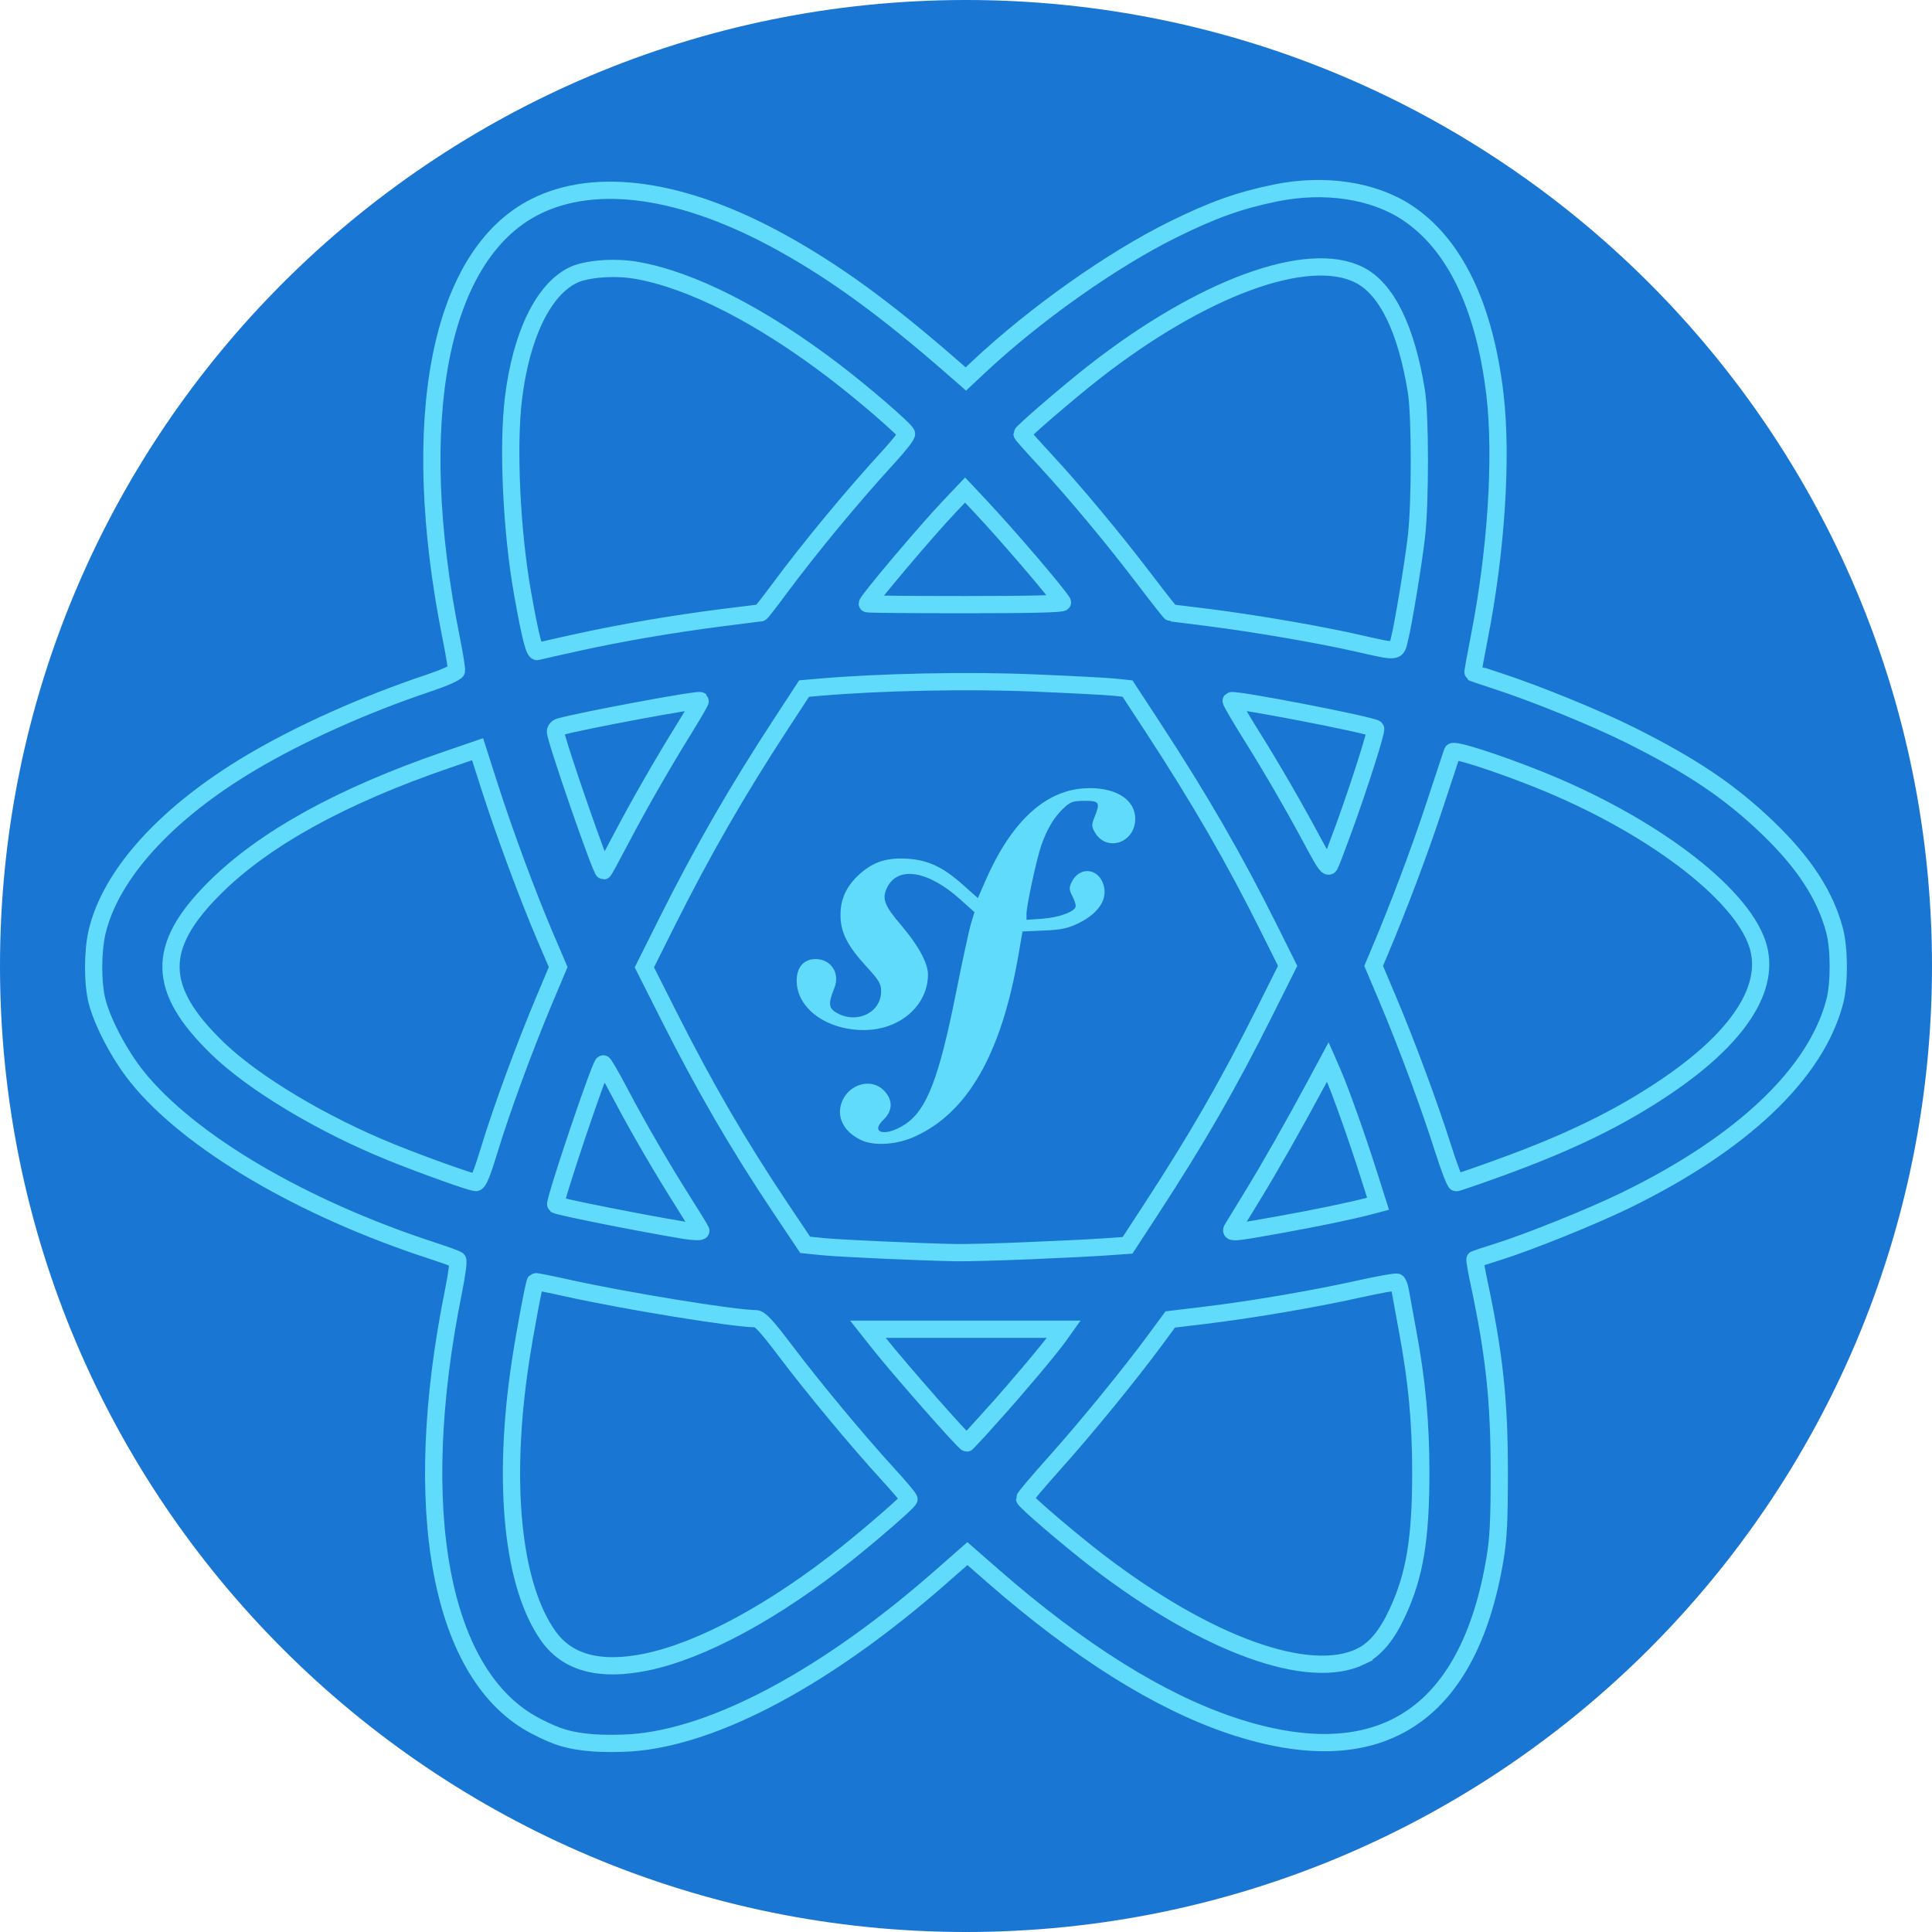
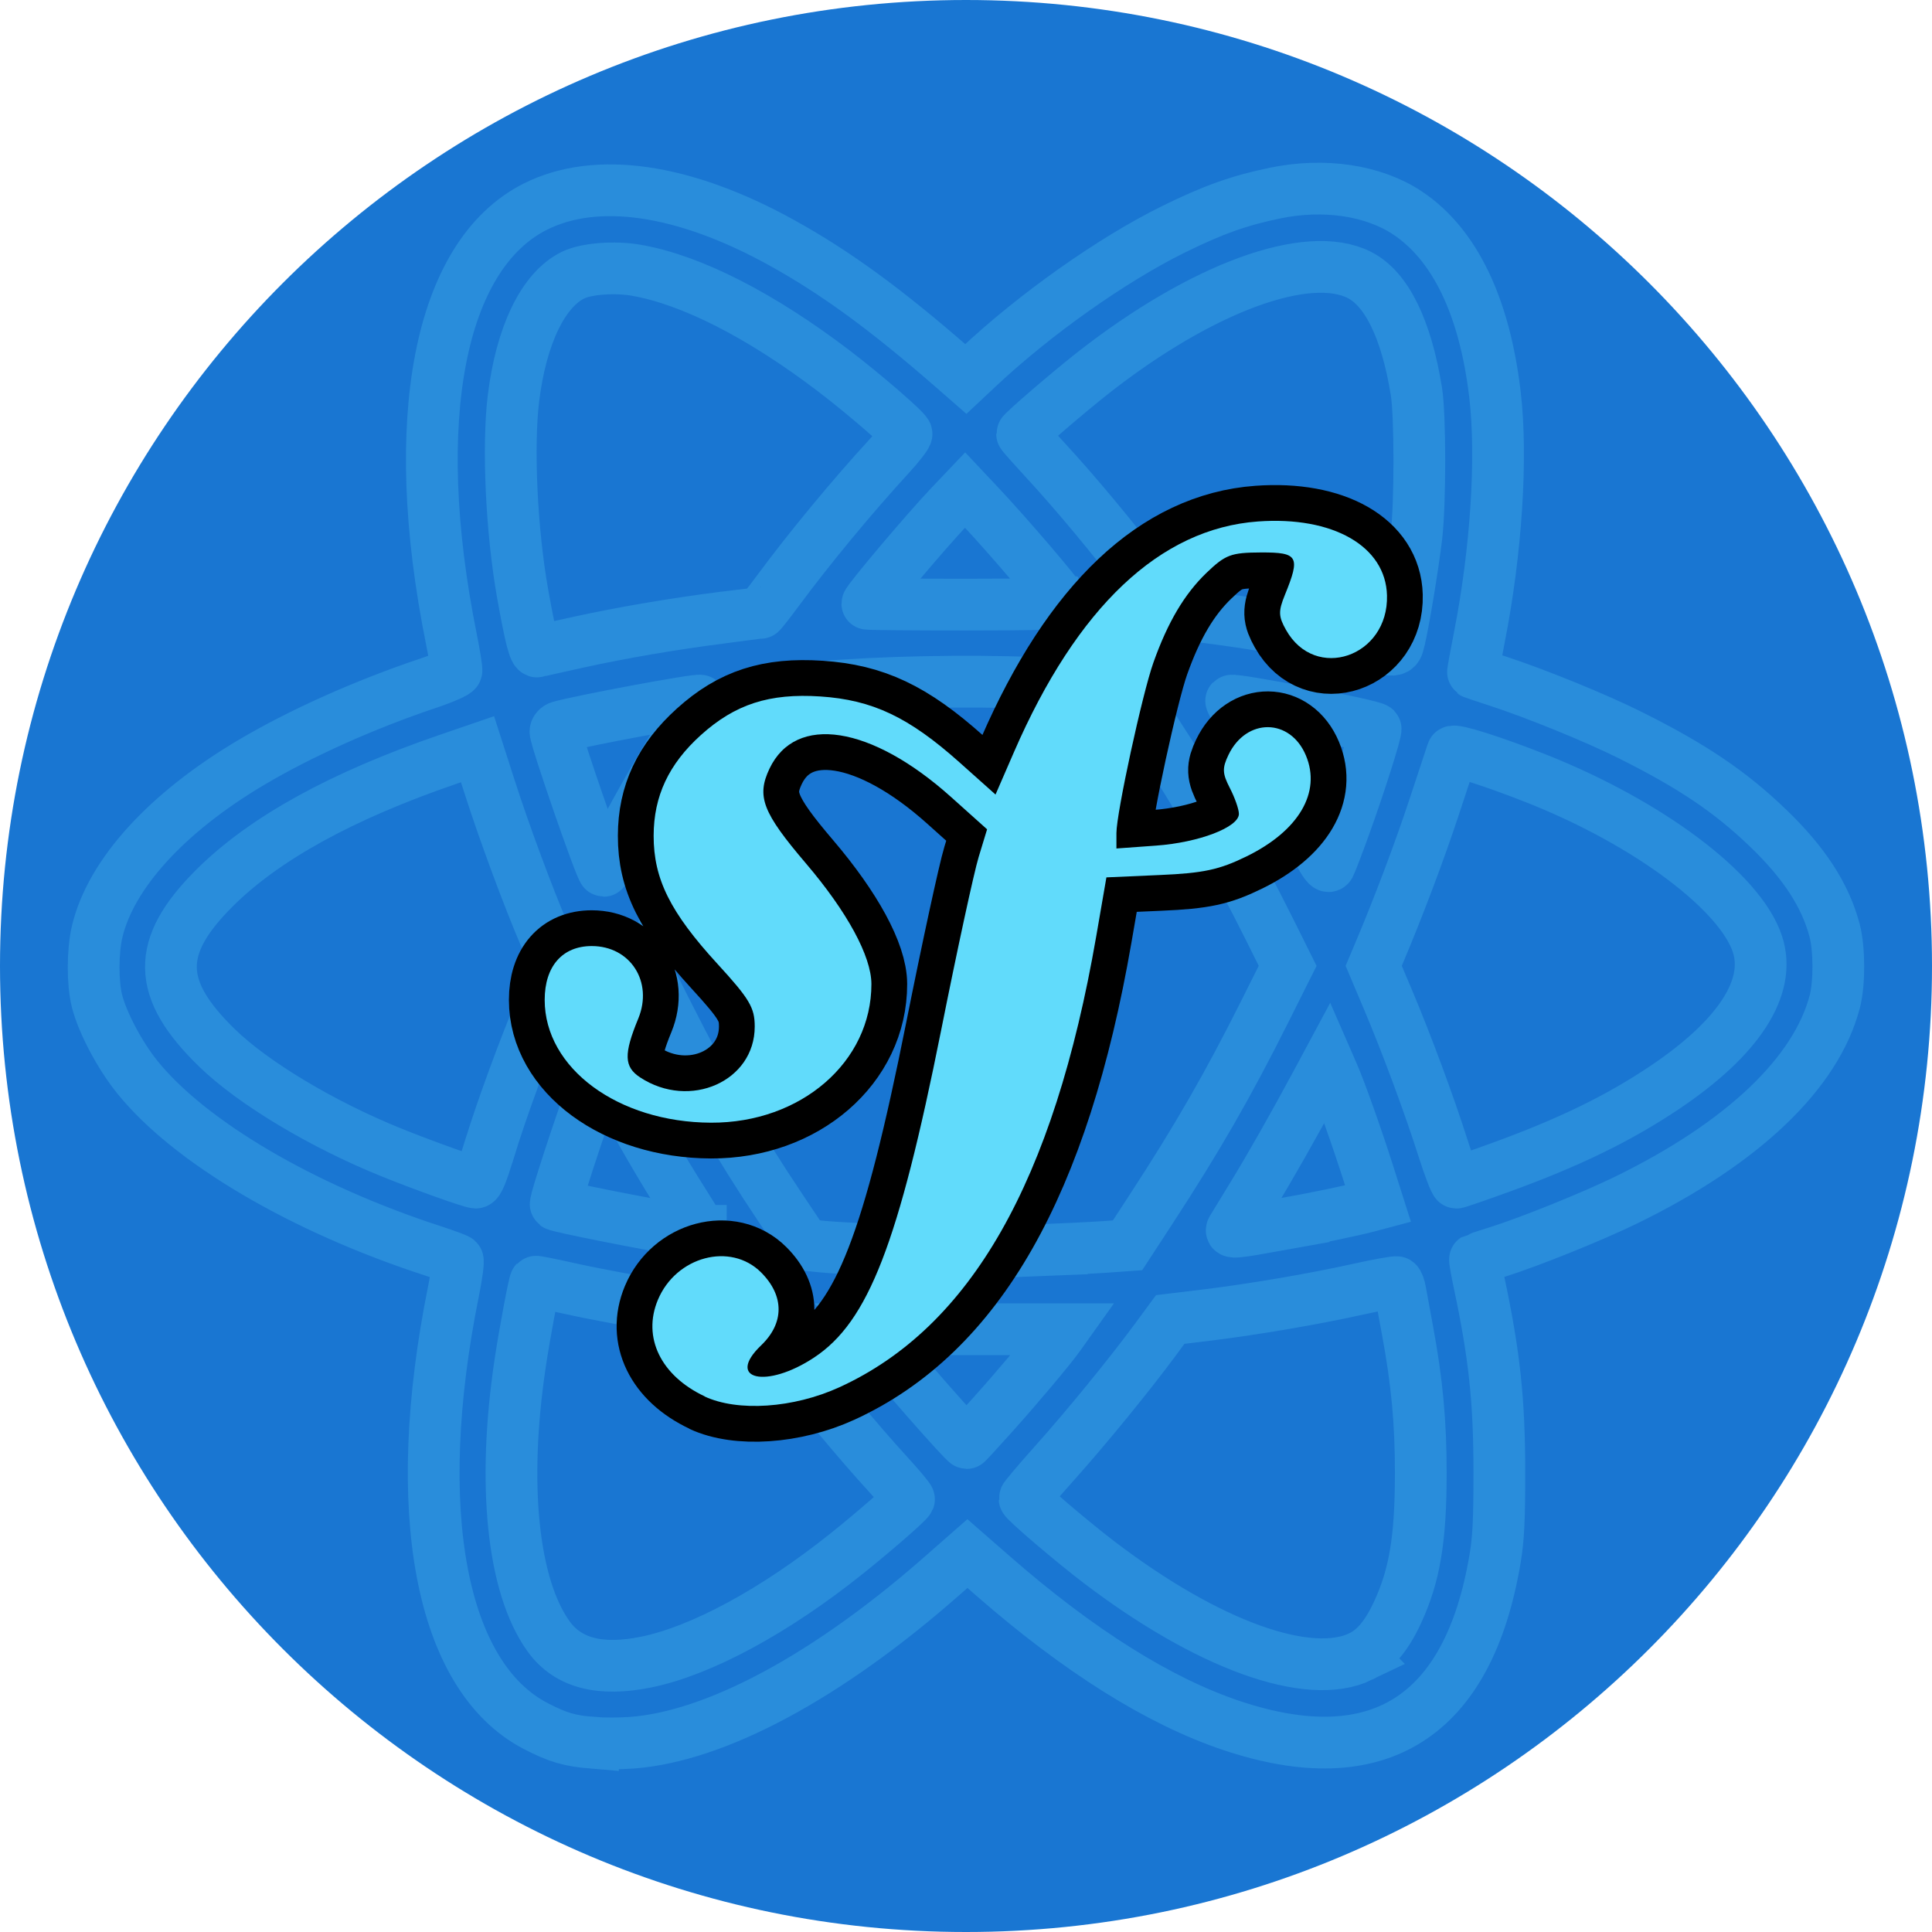
<svg xmlns="http://www.w3.org/2000/svg" xmlns:ns1="http://www.openswatchbook.org/uri/2009/osb" width="56mm" height="56mm" viewBox="0 0 56 56" version="1.1" id="svg8">
  <defs id="defs2">
    <linearGradient id="linearGradient5890" ns1:paint="solid">
      <stop style="stop-color:#04d774;stop-opacity:1;" offset="0" id="stop5888" />
    </linearGradient>
  </defs>
  <g id="layer1" transform="translate(-27.10669,-151)">
    <g id="g5886" transform="translate(2.106689)">
      <circle r="28" cy="179" cx="53" id="path844" style="display:inline;fill:#1976d2;fill-opacity:1;stroke-width:0.094" />
    </g>
-     <g id="g5877" transform="matrix(0.2568968,0,0,0.2568968,41.54215,150.8979)" style="stroke:#000000;stroke-width:1;stroke-miterlimit:4;stroke-dasharray:none;stroke-opacity:0">
-       <path id="path837" d="m 40.955,129.025 c -1.992,-0.936 -2.838,-2.675 -2.127,-4.377 0.824,-1.973 3.296,-2.63 4.681,-1.244 1.056,1.056 1.056,2.296 -2.6e-4,3.309 -1.624,1.556 0.243,1.981 2.408,0.549 2.453,-1.623 3.822,-5.153 5.756,-14.84 0.724,-3.626 1.489,-7.158 1.7,-7.85 l 0.383,-1.258 -1.628,-1.46 c -3.623,-3.249 -7.053,-3.785 -8.238,-1.287 -0.595,1.254 -0.314,1.984 1.658,4.298 1.868,2.193 2.962,4.208 2.963,5.463 0.005,3.537 -3.197,6.307 -7.272,6.291 -4.216,-0.016 -7.541,-2.471 -7.541,-5.568 0,-1.526 0.802,-2.443 2.136,-2.443 1.752,0 2.793,1.624 2.108,3.288 -0.664,1.611 -0.646,2.186 0.086,2.666 2.258,1.48 5.196,0.175 5.196,-2.307 0,-0.858 -0.237,-1.257 -1.691,-2.841 -2.139,-2.331 -2.896,-3.85 -2.893,-5.808 0.003,-1.798 0.684,-3.25 2.143,-4.569 1.549,-1.4 3.101,-1.901 5.415,-1.749 2.363,0.155 4.01,0.935 6.31,2.987 l 1.634,1.458 0.838,-1.927 c 2.859,-6.576 6.624,-10.134 11.061,-10.454 3.402,-0.245 5.794,1.124 5.853,3.35 0.073,2.791 -3.254,3.927 -4.579,1.563 -0.344,-0.614 -0.351,-0.842 -0.047,-1.587 0.711,-1.743 0.607,-1.929 -1.083,-1.922 -1.363,0.006 -1.608,0.097 -2.471,0.926 -1,0.961 -1.755,2.236 -2.408,4.069 -0.503,1.411 -1.678,6.826 -1.678,7.73 v 0.702 l 1.795,-0.128 c 1.947,-0.139 3.761,-0.834 3.761,-1.441 0,-0.209 -0.183,-0.735 -0.408,-1.168 -0.343,-0.664 -0.353,-0.902 -0.064,-1.506 0.81,-1.691 2.802,-1.673 3.514,0.03 0.7,1.674 -0.326,3.416 -2.695,4.575 -1.231,0.602 -1.954,0.758 -3.93,0.844 l -2.421,0.106 -0.465,2.682 c -1.923,11.103 -5.687,17.711 -11.641,20.437 -2.076,0.951 -4.613,1.122 -6.121,0.414 z" style="fill:#61dbfb;fill-opacity:1;stroke:#000000;stroke-width:1;stroke-miterlimit:4;stroke-dasharray:none;stroke-opacity:0" />
-       <path id="path882" d="m 10.711,197.041 c -2.664,-0.223 -3.975,-0.607 -6.459,-1.895 -10.758,-5.578 -14.289,-24.291 -9.267,-49.113 0.365,-1.806 0.571,-3.369 0.456,-3.473 -0.115,-0.104 -1.399,-0.576 -2.854,-1.05 -14.68,-4.776 -27.412,-12.274 -33.312,-19.616 -1.962,-2.442 -3.908,-6.121 -4.522,-8.55 -0.51,-2.02 -0.504,-5.615 0.014,-7.812 1.534,-6.508 7.833,-13.432 17.368,-19.091 5.58,-3.312 12.857,-6.57 20.055,-8.979 1.692,-0.567 3.077,-1.179 3.12,-1.38 0.042,-0.199 -0.22,-1.84 -0.584,-3.648 -4.965,-24.697 -1.363,-43.244 9.461,-48.708 6.897,-3.481 16.784,-2.045 27.79,4.036 6.101,3.371 11.78,7.514 19.329,14.103 l 1.48,1.292 1.386,-1.301 c 6.391,-6.001 15.102,-12.163 22.023,-15.578 4.469,-2.205 7.454,-3.27 11.509,-4.103 5.529,-1.137 11.066,-0.307 14.892,2.233 5.342,3.546 8.721,10.561 9.89,20.531 0.826,7.045 0.144,17.64 -1.757,27.31 -0.434,2.206 -0.761,4.031 -0.728,4.057 0.033,0.026 1.251,0.434 2.707,0.908 4.369,1.422 11.148,4.183 15.016,6.116 7.033,3.515 11.289,6.386 15.569,10.5 4.079,3.921 6.476,7.611 7.514,11.568 0.541,2.062 0.553,5.94 0.024,7.979 -2.099,8.102 -10.41,16.011 -23.572,22.435 -3.828,1.868 -10.907,4.72 -14.552,5.863 -1.31,0.411 -2.423,0.773 -2.474,0.805 -0.051,0.032 0.155,1.227 0.459,2.655 1.728,8.136 2.28,13.313 2.28,21.382 0,5.464 -0.101,7.476 -0.488,9.782 -3.009,17.881 -13.199,24.324 -29.722,18.795 -8.164,-2.732 -17.226,-8.416 -26.916,-16.882 l -2.887,-2.523 -2.934,2.578 c -12.859,11.301 -25.47,18.073 -34.948,18.766 -1.31,0.096 -3.274,0.1 -4.366,0.008 z m 6.03,-9.117 c 6.238,-1.283 14.498,-5.755 22.602,-12.238 3.103,-2.482 6.874,-5.769 7.025,-6.123 0.039,-0.091 -1.014,-1.35 -2.339,-2.798 -3.433,-3.749 -8.393,-9.713 -11.594,-13.945 -2.155,-2.849 -2.884,-3.635 -3.368,-3.635 -2.38,0 -14.779,-2.018 -21.238,-3.456 -1.949,-0.434 -3.574,-0.757 -3.611,-0.717 -0.148,0.159 -1.21,5.832 -1.697,9.068 -2.074,13.754 -0.888,25.275 3.184,30.946 2.163,3.012 5.816,3.972 11.037,2.898 z m 80.606,-0.632 c 1.61,-0.779 2.92,-2.341 4.114,-4.902 1.965,-4.215 2.653,-8.317 2.655,-15.828 0.001,-5.696 -0.429,-10.304 -1.499,-16.054 -0.366,-1.965 -0.731,-3.962 -0.812,-4.438 -0.081,-0.476 -0.247,-0.928 -0.369,-1.003 -0.122,-0.075 -2.1,0.28 -4.396,0.791 -5.041,1.12 -12.053,2.314 -17.314,2.947 l -3.88,0.467 -1.675,2.273 c -2.912,3.951 -7.768,9.899 -11.332,13.881 -1.894,2.116 -3.437,3.941 -3.429,4.057 0.019,0.297 5.315,4.82 8.387,7.163 12.277,9.363 23.704,13.481 29.552,10.65 z M 55.752,160.099 c 2.841,-3.161 6.537,-7.552 7.533,-8.952 l 0.55,-0.772 h -11.049 -11.049 l 1.148,1.455 c 2.296,2.909 9.742,11.377 10.005,11.377 0.037,0 1.325,-1.399 2.862,-3.109 z m 4.04,-18.582 c 3.347,-0.136 7.245,-0.329 8.662,-0.429 l 2.577,-0.182 2.607,-3.996 c 5.263,-8.066 8.723,-14.082 12.875,-22.379 l 2.579,-5.154 -2.045,-4.106 c -3.966,-7.966 -7.822,-14.65 -13.146,-22.789 l -2.875,-4.395 -1.516,-0.16 c -0.834,-0.088 -4.986,-0.304 -9.226,-0.479 -7.318,-0.303 -17.144,-0.104 -23.969,0.485 l -1.781,0.154 -2.614,3.999 c -4.982,7.622 -8.849,14.345 -12.867,22.373 l -2.543,5.082 2.759,5.47 c 4.096,8.123 7.857,14.592 12.61,21.693 l 2.778,4.15 1.984,0.201 c 1.943,0.197 11.151,0.611 15.081,0.678 1.091,0.019 4.723,-0.077 8.07,-0.213 z m -36.909,-2.247 c 0,-0.069 -0.814,-1.408 -1.81,-2.977 -2.585,-4.073 -5.261,-8.676 -7.318,-12.589 -0.979,-1.863 -1.831,-3.337 -1.892,-3.276 -0.474,0.474 -5.597,15.695 -5.35,15.893 0.279,0.223 9.71,2.102 14.518,2.892 1.026,0.169 1.852,0.193 1.852,0.056 z m 65.229,-0.678 c 4.289,-0.775 8.2,-1.587 10.216,-2.122 l 0.965,-0.256 -1.114,-3.503 c -1.287,-4.049 -3.145,-9.265 -3.979,-11.173 l -0.577,-1.32 -1.278,2.379 c -2.582,4.808 -5.308,9.606 -7.289,12.83 -1.117,1.819 -2.117,3.456 -2.221,3.638 -0.275,0.48 0.269,0.432 5.275,-0.473 z m -89.078,-8.523 c 1.343,-4.426 3.94,-11.496 6.169,-16.795 l 1.584,-3.764 -1.447,-3.38 C 3.393,101.583 0.738,94.424 -0.934,89.211 l -1.373,-4.279 -3.346,1.146 c -11.995,4.109 -20.765,8.949 -26.37,14.552 -6.6,6.597 -6.511,11.363 0.335,18.01 4.093,3.974 11.85,8.623 19.647,11.775 3.598,1.455 9.016,3.393 9.53,3.41 0.29,0.01 0.72,-1.035 1.546,-3.757 z M 113.063,132.134 c 7.777,-2.823 13.359,-5.539 18.562,-9.03 8.4,-5.636 12.083,-11.339 10.466,-16.207 -1.951,-5.873 -12.224,-13.585 -24.754,-18.582 -4.852,-1.935 -9.541,-3.43 -9.66,-3.079 -0.059,0.174 -0.992,2.996 -2.073,6.27 -1.677,5.08 -4.023,11.295 -6.245,16.541 l -0.562,1.328 1.607,3.804 c 2.118,5.013 4.679,11.922 6.213,16.758 0.681,2.146 1.353,3.903 1.494,3.903 0.141,0 2.369,-0.767 4.952,-1.705 z M 13.827,95.143 c 2.089,-3.984 4.697,-8.532 7.301,-12.73 0.98,-1.581 1.744,-2.913 1.696,-2.96 -0.204,-0.204 -13.535,2.279 -15.883,2.958 -0.255,0.074 -0.463,0.312 -0.463,0.529 0,0.84 5.145,15.709 5.436,15.709 0.041,0 0.902,-1.578 1.913,-3.506 z m 81.664,-1.447 c 1.721,-4.744 3.684,-10.918 3.522,-11.08 -0.401,-0.401 -16.019,-3.422 -16.29,-3.151 -0.057,0.057 0.962,1.807 2.264,3.889 2.461,3.936 4.819,8.018 7.212,12.485 1.086,2.027 1.453,2.519 1.637,2.191 0.13,-0.233 0.875,-2.183 1.655,-4.334 z M 8.992,72.874 c 5.054,-1.106 10.653,-2.063 16.348,-2.794 2.298,-0.295 4.226,-0.536 4.286,-0.536 0.06,0 0.969,-1.161 2.019,-2.58 3.516,-4.749 8.347,-10.588 12.505,-15.115 1.12,-1.219 1.993,-2.35 1.94,-2.514 -0.152,-0.469 -4.792,-4.481 -8.127,-7.028 C 29.701,36 21.825,31.979 15.608,30.897 13.156,30.47 9.977,30.712 8.472,31.44 c -3.367,1.63 -5.86,6.778 -6.729,13.895 -0.668,5.476 -0.217,15.039 1.043,22.093 0.868,4.858 1.313,6.596 1.66,6.479 0.172,-0.058 2.218,-0.523 4.546,-1.032 z M 101.684,72.654 c 0.453,-1.798 1.569,-8.54 1.939,-11.708 0.444,-3.801 0.441,-13.65 -0.005,-16.404 -1.136,-7.023 -3.352,-11.548 -6.421,-13.113 -5.81,-2.964 -17.758,1.415 -29.998,10.995 -2.789,2.182 -8.07,6.724 -8.07,6.939 0,0.07 1.174,1.395 2.61,2.945 3.335,3.601 7.802,8.967 11.321,13.6 1.52,2.001 2.813,3.638 2.873,3.638 0.06,0 1.989,0.24 4.287,0.534 5.322,0.68 12.503,1.917 16.745,2.883 4.524,1.031 4.379,1.04 4.718,-0.308 z M 63.687,68.354 c -0.601,-1.027 -6.173,-7.54 -9.265,-10.83 l -1.724,-1.835 -1.745,1.835 c -2.619,2.754 -9.286,10.646 -9.285,10.992 5e-5,0.057 4.989,0.103 11.087,0.103 7.318,0 11.035,-0.09 10.932,-0.265 z" style="fill:none;fill-opacity:1;stroke:#61dbfb;stroke-width:1.946;stroke-miterlimit:4;stroke-dasharray:none;stroke-opacity:1" />
+     <path style="fill:none;fill-opacity:1;stroke:#61dbfb;stroke-width:1.5;stroke-miterlimit:4;stroke-dasharray:none;stroke-opacity:1;opacity:0.226" d="m 44.294,201.517 c -0.684,-0.057 -1.021,-0.156 -1.659,-0.487 -2.764,-1.433 -3.671,-6.24 -2.381,-12.617 0.094,-0.464 0.147,-0.865 0.117,-0.892 -0.029,-0.027 -0.359,-0.148 -0.733,-0.27 -3.771,-1.227 -7.042,-3.153 -8.558,-5.039 -0.504,-0.627 -1.004,-1.573 -1.162,-2.197 -0.131,-0.519 -0.129,-1.442 0.004,-2.007 0.394,-1.672 2.012,-3.451 4.462,-4.904 1.434,-0.851 3.303,-1.688 5.152,-2.307 0.435,-0.146 0.79,-0.303 0.801,-0.354 0.011,-0.051 -0.057,-0.473 -0.15,-0.937 -1.276,-6.345 -0.35,-11.109 2.43,-12.513 1.772,-0.894 4.312,-0.525 7.139,1.037 1.567,0.866 3.026,1.93 4.966,3.623 l 0.38,0.332 0.356,-0.334 c 1.642,-1.542 3.88,-3.125 5.658,-4.002 1.148,-0.567 1.915,-0.84 2.957,-1.054 1.42,-0.292 2.843,-0.079 3.826,0.574 1.372,0.911 2.24,2.713 2.541,5.274 0.212,1.81 0.037,4.532 -0.451,7.016 -0.111,0.567 -0.196,1.036 -0.187,1.042 0.009,0.007 0.321,0.112 0.695,0.233 1.122,0.365 2.864,1.075 3.858,1.571 1.807,0.903 2.9,1.64 4,2.697 1.048,1.007 1.664,1.955 1.93,2.972 0.139,0.53 0.142,1.526 0.006,2.05 -0.539,2.081 -2.674,4.113 -6.055,5.763 -0.984,0.48 -2.802,1.213 -3.738,1.506 -0.336,0.105 -0.622,0.198 -0.636,0.207 -0.013,0.008 0.04,0.315 0.118,0.682 0.444,2.09 0.586,3.42 0.586,5.493 0,1.404 -0.026,1.921 -0.125,2.513 -0.773,4.593 -3.391,6.249 -7.636,4.828 -2.097,-0.702 -4.425,-2.162 -6.915,-4.337 l -0.742,-0.648 -0.754,0.662 c -3.303,2.903 -6.543,4.643 -8.978,4.821 -0.336,0.025 -0.841,0.026 -1.122,0.002 z m 1.549,-2.342 c 1.603,-0.33 3.724,-1.479 5.806,-3.144 0.797,-0.638 1.766,-1.482 1.805,-1.573 0.01,-0.024 -0.26,-0.347 -0.601,-0.719 -0.882,-0.963 -2.156,-2.495 -2.979,-3.583 -0.554,-0.732 -0.741,-0.934 -0.865,-0.934 -0.611,0 -3.797,-0.518 -5.456,-0.888 -0.501,-0.112 -0.918,-0.194 -0.928,-0.184 -0.038,0.041 -0.311,1.498 -0.436,2.33 -0.533,3.533 -0.228,6.493 0.818,7.95 0.556,0.774 1.494,1.02 2.835,0.745 z m 20.707,-0.162 c 0.414,-0.2 0.75,-0.601 1.057,-1.259 0.505,-1.083 0.681,-2.137 0.682,-4.066 2.57e-4,-1.463 -0.11,-2.647 -0.385,-4.124 -0.094,-0.505 -0.188,-1.018 -0.209,-1.14 -0.021,-0.122 -0.064,-0.238 -0.095,-0.258 -0.031,-0.019 -0.54,0.072 -1.129,0.203 -1.295,0.288 -3.096,0.594 -4.448,0.757 l -0.997,0.12 -0.43,0.584 c -0.748,1.015 -1.996,2.543 -2.911,3.566 -0.486,0.543 -0.883,1.012 -0.881,1.042 0.005,0.076 1.365,1.238 2.155,1.84 3.154,2.405 6.089,3.463 7.592,2.736 z m -10.686,-6.986 c 0.73,-0.812 1.679,-1.94 1.935,-2.3 l 0.141,-0.198 h -2.838 -2.838 l 0.295,0.374 c 0.59,0.747 2.503,2.923 2.57,2.923 0.009,0 0.34,-0.359 0.735,-0.799 z m 1.038,-4.774 c 0.86,-0.035 1.861,-0.085 2.225,-0.11 l 0.662,-0.047 0.67,-1.027 c 1.352,-2.072 2.241,-3.618 3.308,-5.749 l 0.663,-1.324 -0.525,-1.055 c -1.019,-2.046 -2.009,-3.763 -3.377,-5.854 l -0.739,-1.129 -0.389,-0.041 c -0.214,-0.023 -1.281,-0.078 -2.37,-0.123 -1.88,-0.078 -4.404,-0.027 -6.158,0.125 l -0.458,0.04 -0.672,1.027 c -1.28,1.958 -2.273,3.685 -3.305,5.748 l -0.653,1.305 0.709,1.405 c 1.052,2.087 2.018,3.749 3.239,5.573 l 0.714,1.066 0.51,0.052 c 0.499,0.051 2.865,0.157 3.874,0.174 0.28,0.005 1.213,-0.02 2.073,-0.055 z m -9.482,-0.577 c 0,-0.018 -0.209,-0.362 -0.465,-0.765 -0.664,-1.046 -1.352,-2.229 -1.88,-3.234 -0.252,-0.479 -0.47,-0.857 -0.486,-0.841 -0.122,0.122 -1.438,4.032 -1.374,4.083 0.072,0.057 2.495,0.54 3.73,0.743 0.264,0.043 0.476,0.05 0.476,0.014 z m 16.757,-0.174 c 1.102,-0.199 2.107,-0.408 2.625,-0.545 l 0.248,-0.066 -0.286,-0.9 c -0.331,-1.04 -0.808,-2.38 -1.022,-2.87 l -0.148,-0.339 -0.328,0.611 c -0.663,1.235 -1.364,2.468 -1.872,3.296 -0.287,0.467 -0.544,0.888 -0.571,0.935 -0.071,0.123 0.069,0.111 1.355,-0.121 z m -22.884,-2.19 c 0.345,-1.137 1.012,-2.953 1.585,-4.315 l 0.407,-0.967 -0.372,-0.868 c -0.5,-1.168 -1.182,-3.007 -1.612,-4.346 l -0.353,-1.099 -0.86,0.295 c -3.081,1.056 -5.334,2.299 -6.774,3.738 -1.696,1.695 -1.673,2.919 0.086,4.627 1.052,1.021 3.044,2.215 5.047,3.025 0.924,0.374 2.316,0.872 2.448,0.876 0.075,0.003 0.185,-0.266 0.397,-0.965 z m 29.294,0.531 c 1.998,-0.725 3.432,-1.423 4.769,-2.32 2.158,-1.448 3.104,-2.913 2.689,-4.164 -0.501,-1.509 -3.14,-3.49 -6.359,-4.774 -1.246,-0.497 -2.451,-0.881 -2.482,-0.791 -0.015,0.045 -0.255,0.77 -0.532,1.611 -0.431,1.305 -1.034,2.902 -1.604,4.249 l -0.144,0.341 0.413,0.977 c 0.544,1.288 1.202,3.063 1.596,4.305 0.175,0.551 0.348,1.003 0.384,1.003 0.036,0 0.609,-0.197 1.272,-0.438 z M 45.094,175.34 c 0.537,-1.023 1.207,-2.192 1.876,-3.27 0.252,-0.406 0.448,-0.748 0.436,-0.761 -0.052,-0.052 -3.477,0.585 -4.08,0.76 -0.065,0.019 -0.119,0.08 -0.119,0.136 0,0.216 1.322,4.036 1.397,4.036 0.011,0 0.232,-0.405 0.491,-0.901 z m 20.979,-0.372 c 0.442,-1.219 0.946,-2.805 0.905,-2.846 -0.103,-0.103 -4.115,-0.879 -4.185,-0.81 -0.015,0.015 0.247,0.464 0.582,0.999 0.632,1.011 1.238,2.06 1.853,3.207 0.279,0.521 0.373,0.647 0.42,0.563 0.033,-0.06 0.225,-0.561 0.425,-1.113 z m -22.221,-5.349 c 1.298,-0.284 2.737,-0.53 4.2,-0.718 0.59,-0.076 1.086,-0.138 1.101,-0.138 0.015,0 0.249,-0.298 0.519,-0.663 0.903,-1.22 2.144,-2.72 3.213,-3.883 0.288,-0.313 0.512,-0.604 0.498,-0.646 -0.039,-0.12 -1.231,-1.151 -2.088,-1.805 -2.123,-1.621 -4.146,-2.654 -5.743,-2.932 -0.63,-0.11 -1.447,-0.048 -1.833,0.14 -0.865,0.419 -1.505,1.741 -1.729,3.57 -0.172,1.407 -0.056,3.863 0.268,5.676 0.223,1.248 0.337,1.694 0.426,1.664 0.044,-0.015 0.57,-0.134 1.168,-0.265 z m 23.812,-0.057 c 0.116,-0.462 0.403,-2.194 0.498,-3.008 0.114,-0.976 0.113,-3.507 -0.001,-4.214 -0.292,-1.804 -0.861,-2.967 -1.649,-3.369 -1.492,-0.761 -4.562,0.364 -7.706,2.824 -0.716,0.561 -2.073,1.727 -2.073,1.783 0,0.018 0.302,0.358 0.67,0.757 0.857,0.925 2.004,2.304 2.908,3.494 0.39,0.514 0.723,0.935 0.738,0.935 0.015,0 0.511,0.062 1.101,0.137 1.367,0.175 3.212,0.492 4.302,0.741 1.162,0.265 1.125,0.267 1.212,-0.079 z m -9.761,-1.105 c -0.154,-0.264 -1.586,-1.937 -2.38,-2.782 l -0.443,-0.471 -0.448,0.471 c -0.673,0.708 -2.385,2.735 -2.385,2.824 1.2e-5,0.015 1.282,0.026 2.848,0.026 1.88,0 2.835,-0.023 2.809,-0.068 z" id="path882" />
+     <g id="g827" transform="matrix(2.0736,0,0,2.0736,-59.16151,-192.2485)">
+       <path id="path837" d="m 51.455,185.052 c -0.614,-0.288 -0.875,-0.825 -0.656,-1.349 0.254,-0.608 1.016,-0.811 1.443,-0.384 0.326,0.326 0.326,0.708 -8e-5,1.02 -0.501,0.48 0.075,0.611 0.742,0.169 0.756,-0.5 1.178,-1.588 1.775,-4.575 0.223,-1.118 0.459,-2.207 0.524,-2.42 l 0.118,-0.388 -0.502,-0.45 c -1.117,-1.002 -2.174,-1.167 -2.54,-0.397 -0.183,0.387 -0.097,0.612 0.511,1.325 0.576,0.676 0.913,1.297 0.914,1.684 0.002,1.09 -0.985,1.944 -2.242,1.939 -1.3,-0.005 -2.325,-0.762 -2.325,-1.716 0,-0.47 0.247,-0.753 0.658,-0.753 0.54,0 0.861,0.501 0.65,1.014 -0.205,0.497 -0.199,0.674 0.026,0.822 0.696,0.456 1.602,0.054 1.602,-0.711 0,-0.265 -0.073,-0.387 -0.521,-0.876 -0.659,-0.719 -0.893,-1.187 -0.892,-1.791 9.24e-4,-0.554 0.211,-1.002 0.661,-1.408 0.478,-0.431 0.956,-0.586 1.669,-0.539 0.728,0.048 1.236,0.288 1.945,0.921 l 0.504,0.45 0.258,-0.594 c 0.881,-2.027 2.042,-3.124 3.41,-3.223 1.049,-0.076 1.786,0.346 1.804,1.033 0.023,0.86 -1.003,1.211 -1.412,0.482 -0.106,-0.189 -0.108,-0.26 -0.015,-0.489 0.219,-0.537 0.187,-0.595 -0.334,-0.593 -0.42,0.002 -0.496,0.03 -0.762,0.285 -0.308,0.296 -0.541,0.689 -0.742,1.254 -0.155,0.435 -0.517,2.104 -0.517,2.383 v 0.216 l 0.553,-0.04 c 0.6,-0.043 1.159,-0.257 1.159,-0.444 0,-0.064 -0.057,-0.226 -0.126,-0.36 -0.106,-0.205 -0.109,-0.278 -0.02,-0.464 0.25,-0.521 0.864,-0.516 1.083,0.009 0.216,0.516 -0.101,1.053 -0.831,1.41 -0.379,0.186 -0.603,0.234 -1.212,0.26 l -0.746,0.033 -0.143,0.827 c -0.593,3.423 -1.753,5.46 -3.589,6.3 -0.64,0.293 -1.422,0.346 -1.887,0.128 z" style="fill:#61dbfb;fill-opacity:1;stroke:#000000;stroke-width:1;stroke-miterlimit:4;stroke-dasharray:none;stroke-opacity:1" />
+       <path style="fill:#61dbfb;fill-opacity:1;stroke:#000000;stroke-width:0.308;stroke-miterlimit:4;stroke-dasharray:none;stroke-opacity:0" d="m 51.455,185.052 c -0.614,-0.288 -0.875,-0.825 -0.656,-1.349 0.254,-0.608 1.016,-0.811 1.443,-0.384 0.326,0.326 0.326,0.708 -8e-5,1.02 -0.501,0.48 0.075,0.611 0.742,0.169 0.756,-0.5 1.178,-1.588 1.775,-4.575 0.223,-1.118 0.459,-2.207 0.524,-2.42 l 0.118,-0.388 -0.502,-0.45 c -1.117,-1.002 -2.174,-1.167 -2.54,-0.397 -0.183,0.387 -0.097,0.612 0.511,1.325 0.576,0.676 0.913,1.297 0.914,1.684 0.002,1.09 -0.985,1.944 -2.242,1.939 -1.3,-0.005 -2.325,-0.762 -2.325,-1.716 0,-0.47 0.247,-0.753 0.658,-0.753 0.54,0 0.861,0.501 0.65,1.014 -0.205,0.497 -0.199,0.674 0.026,0.822 0.696,0.456 1.602,0.054 1.602,-0.711 0,-0.265 -0.073,-0.387 -0.521,-0.876 -0.659,-0.719 -0.893,-1.187 -0.892,-1.791 9.24e-4,-0.554 0.211,-1.002 0.661,-1.408 0.478,-0.431 0.956,-0.586 1.669,-0.539 0.728,0.048 1.236,0.288 1.945,0.921 l 0.504,0.45 0.258,-0.594 c 0.881,-2.027 2.042,-3.124 3.41,-3.223 1.049,-0.076 1.786,0.346 1.804,1.033 0.023,0.86 -1.003,1.211 -1.412,0.482 -0.106,-0.189 -0.108,-0.26 -0.015,-0.489 0.219,-0.537 0.187,-0.595 -0.334,-0.593 -0.42,0.002 -0.496,0.03 -0.762,0.285 -0.308,0.296 -0.541,0.689 -0.742,1.254 -0.155,0.435 -0.517,2.104 -0.517,2.383 v 0.216 l 0.553,-0.04 c 0.6,-0.043 1.159,-0.257 1.159,-0.444 0,-0.064 -0.057,-0.226 -0.126,-0.36 -0.106,-0.205 -0.109,-0.278 -0.02,-0.464 0.25,-0.521 0.864,-0.516 1.083,0.009 0.216,0.516 -0.101,1.053 -0.831,1.41 -0.379,0.186 -0.603,0.234 -1.212,0.26 l -0.746,0.033 -0.143,0.827 c -0.593,3.423 -1.753,5.46 -3.589,6.3 -0.64,0.293 -1.422,0.346 -1.887,0.128 z" id="path2060" />
    </g>
  </g>
</svg>
